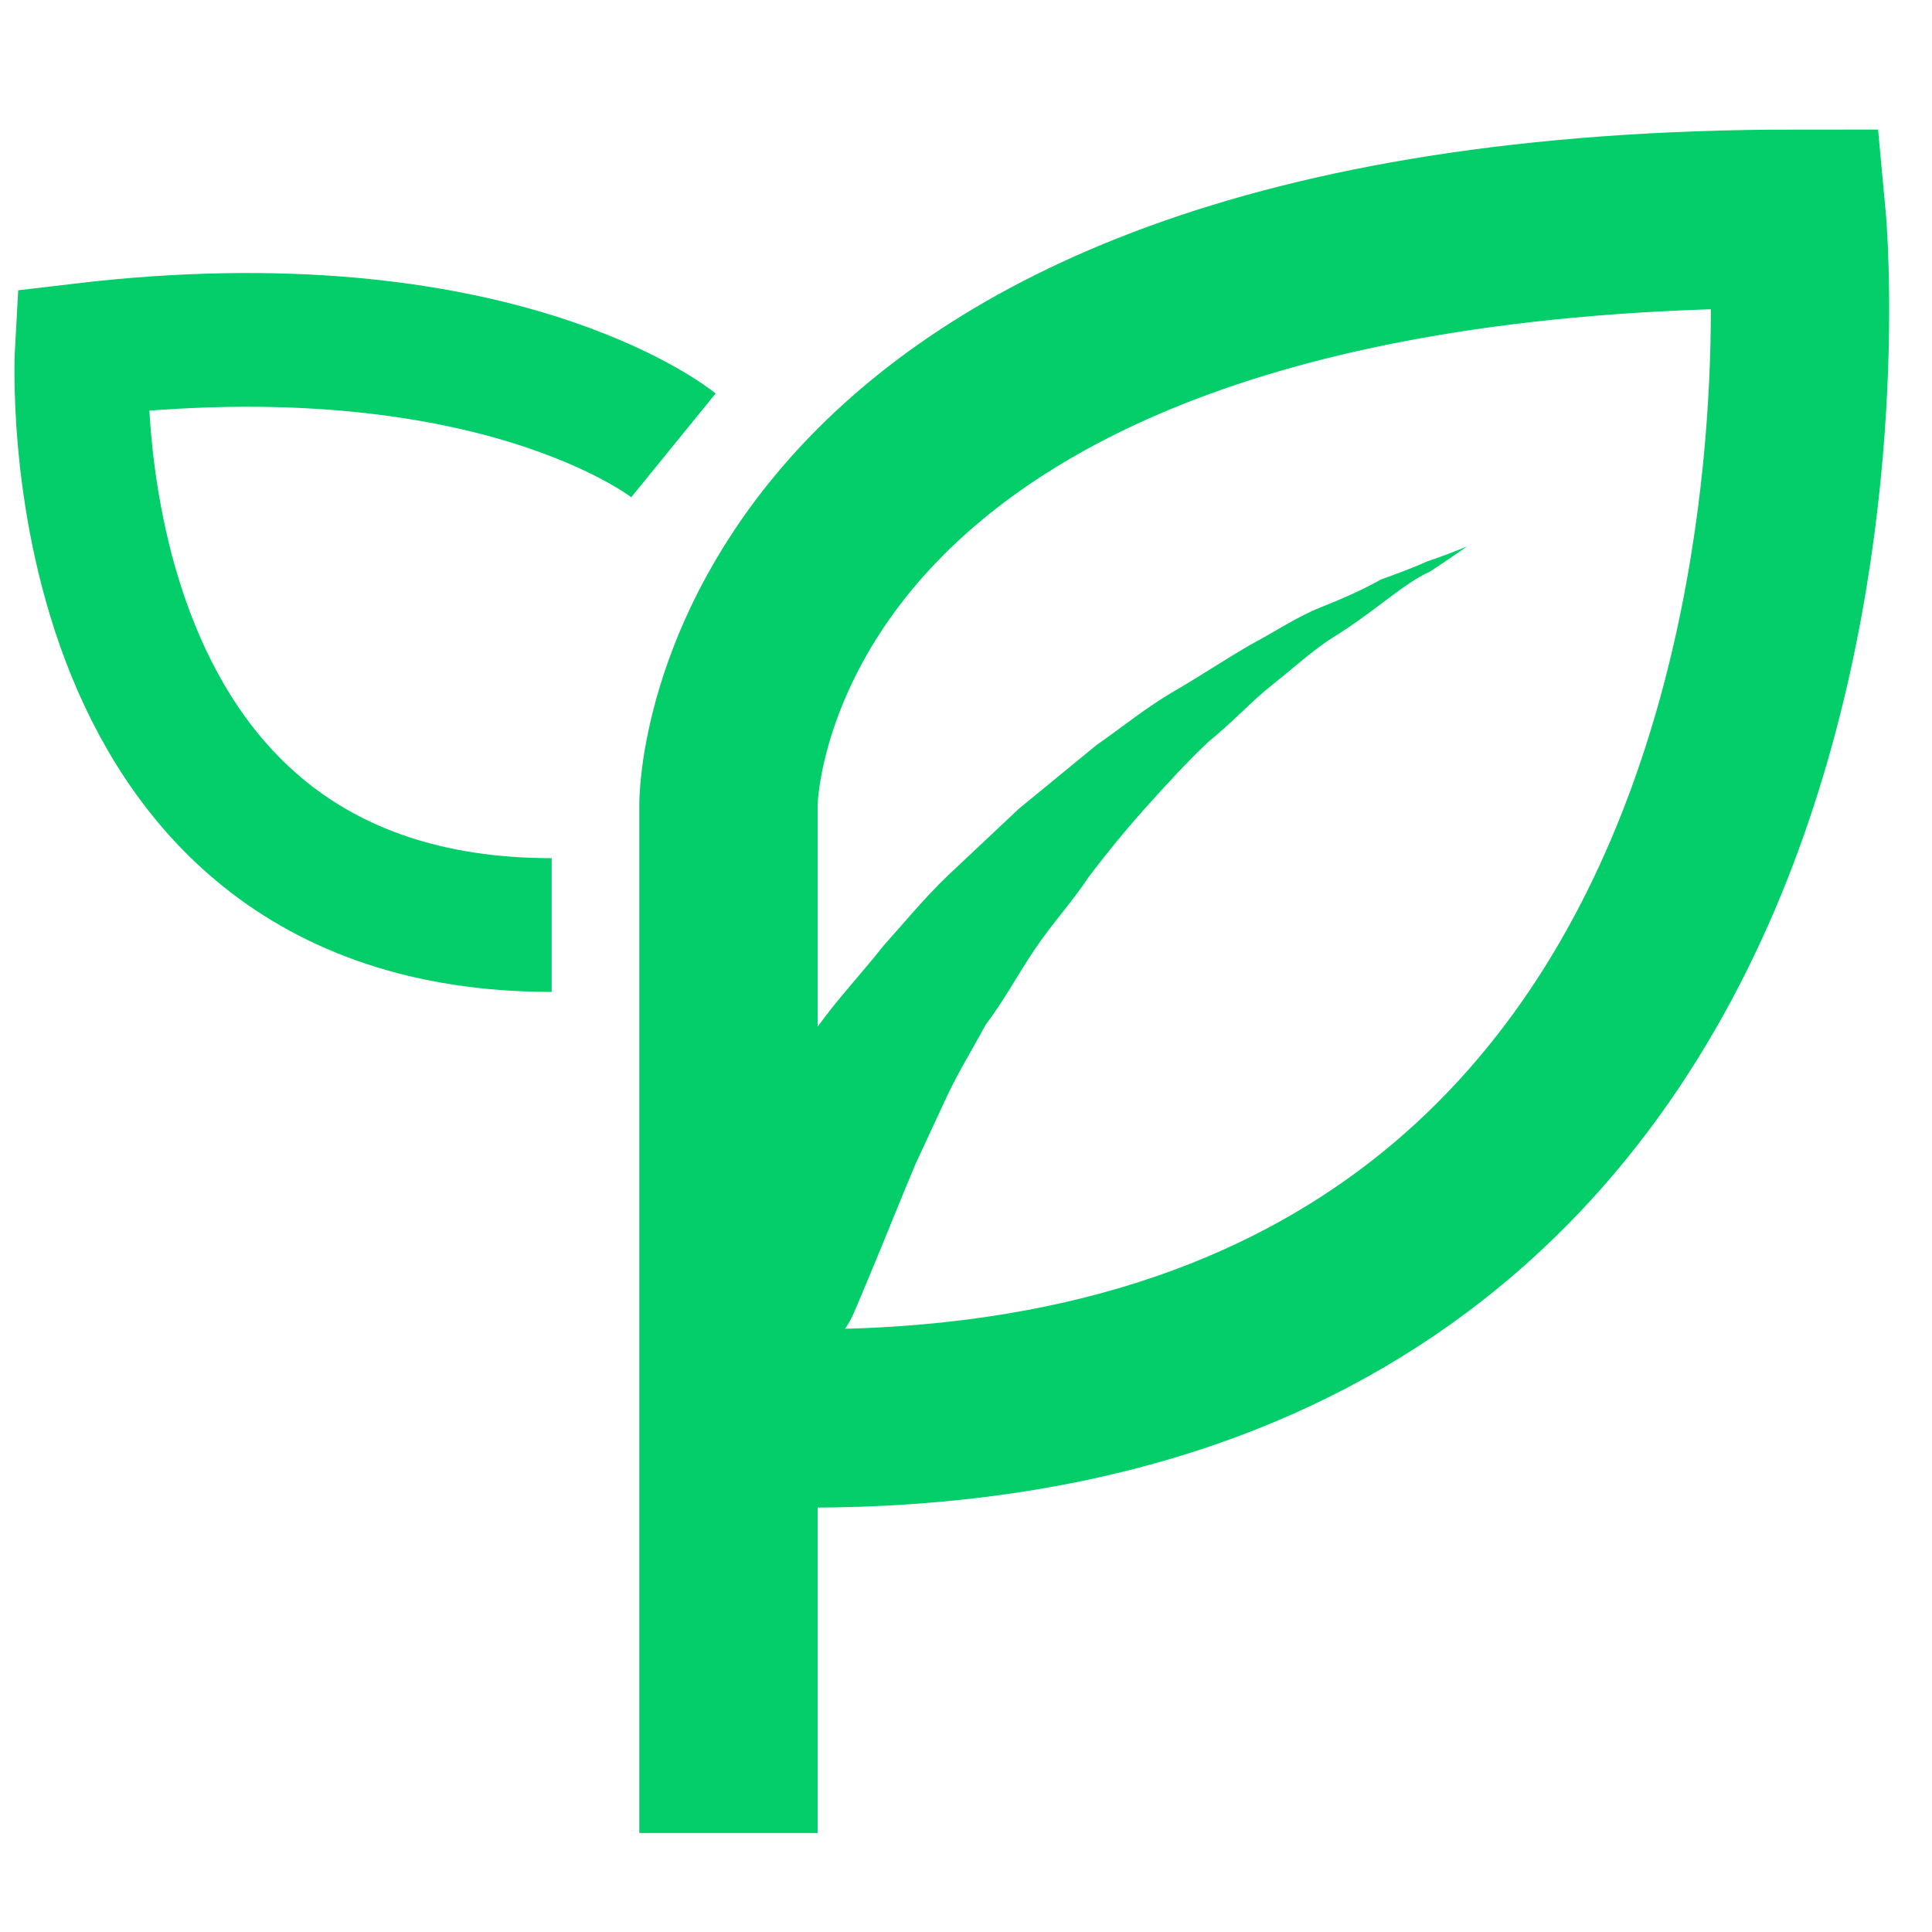
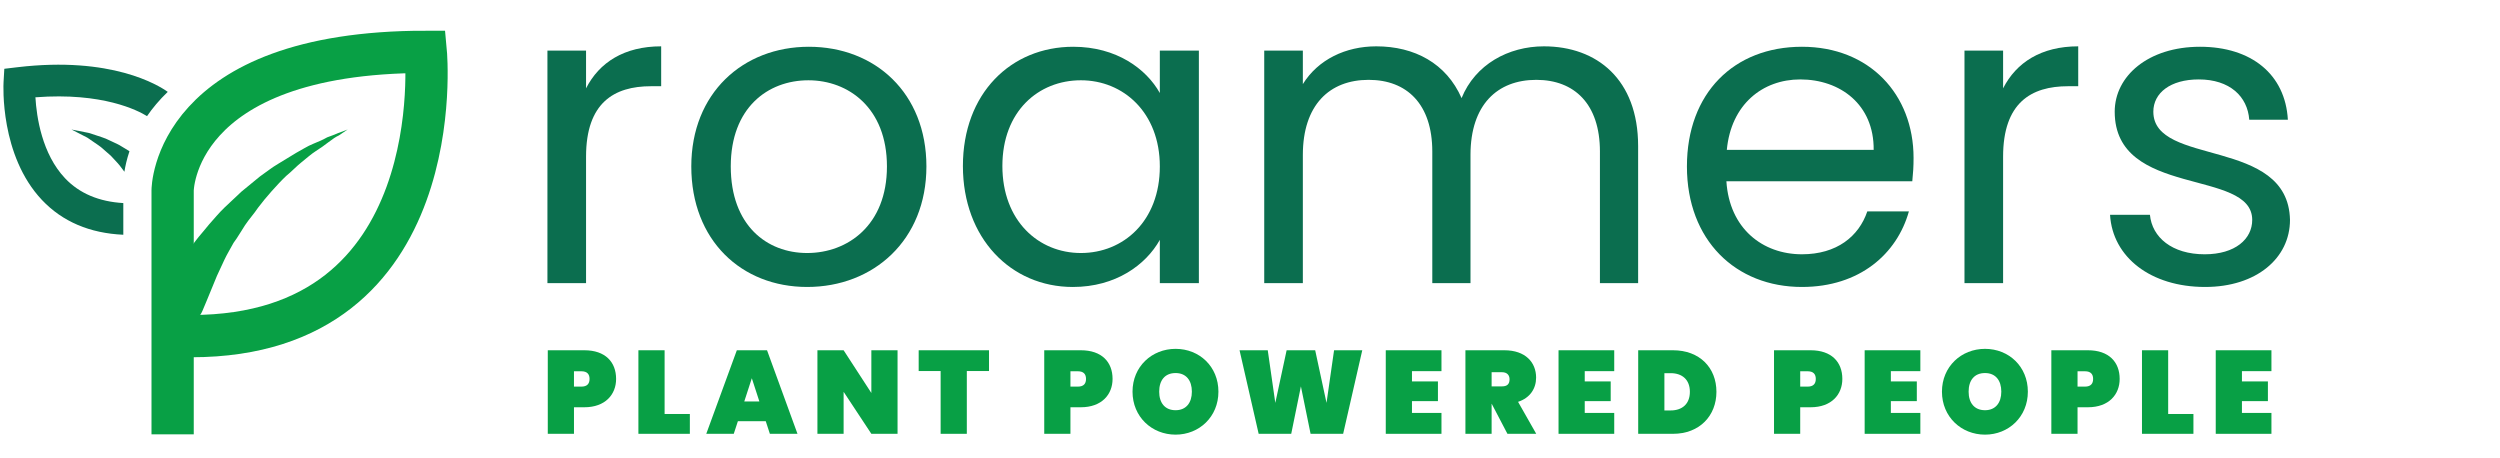
- <svg xmlns="http://www.w3.org/2000/svg" version="1.1" id="Layer_1" x="0px" y="0px" width="65px" height="65px" viewBox="0 0 65 65" enable-background="new 0 0 65 65" xml:space="preserve">
+ <svg xmlns="http://www.w3.org/2000/svg" version="1.1" id="Layer_1" x="0px" y="0px" width="354.949px" height="65px" viewBox="0 0 354.949 65" enable-background="new 0 0 354.949 65" xml:space="preserve">
  <path stroke="#03CE6A" stroke-width="6.653" stroke-miterlimit="10" d="M97.518,139.009" />
-   <path fill="none" stroke="#03CE6A" stroke-width="6" stroke-miterlimit="10" d="M24.509,61.669V27.044c0,0,0-19.685,35.943-19.685  c0,0,3.762,40.364-33.283,40.364" />
+   <path fill="none" stroke="#08A045" stroke-width="6" stroke-miterlimit="10" d="M24.509,61.669V27.044c0,0,0-19.685,35.943-19.685  c0,0,3.762,40.364-33.283,40.364" />
  <g>
-     <path fill="#03CE6A" d="M23.137,40.924c0,0,0.349-0.433,0.816-1.198s1.282-1.951,2.2-3.361c0.463-0.645,1.038-1.407,1.613-2.168   s1.269-1.507,1.954-2.374c0.682-0.758,1.38-1.612,2.17-2.367c0.802-0.755,1.592-1.498,2.394-2.252   c0.91-0.751,1.697-1.387,2.607-2.138c0.906-0.632,1.693-1.279,2.596-1.803s1.686-1.051,2.589-1.575   c0.792-0.419,1.575-0.947,2.364-1.258c0.789-0.312,1.457-0.615,2.018-0.933c0.557-0.199,1.115-0.409,1.565-0.611   c0.896-0.308,1.346-0.51,1.346-0.51s-0.453,0.322-1.249,0.849c-0.45,0.202-0.903,0.524-1.467,0.95s-1.129,0.852-1.813,1.275   c-0.672,0.423-1.363,1.061-2.038,1.592s-1.37,1.289-2.156,1.924c-0.679,0.639-1.373,1.396-2.056,2.155   c-0.682,0.758-1.38,1.612-1.954,2.374c-0.578,0.869-1.272,1.615-1.85,2.485c-0.578,0.869-1.048,1.742-1.622,2.492   c-0.47,0.873-0.937,1.626-1.296,2.394s-0.706,1.525-1.065,2.293c-0.595,1.42-1.075,2.628-1.437,3.492   c-0.362,0.876-0.595,1.42-0.595,1.42c-0.713,1.752-2.616,2.461-4.369,1.748c-1.752-0.713-2.461-2.616-1.748-4.369   C22.896,41.36,22.903,41.145,23.137,40.924L23.137,40.924z" />
+     <path fill="#08A045" d="M23.137,40.924c0,0,0.349-0.433,0.816-1.198s1.282-1.951,2.2-3.361c0.463-0.645,1.038-1.407,1.613-2.168   s1.269-1.507,1.954-2.374c0.682-0.758,1.38-1.612,2.17-2.367c0.802-0.755,1.592-1.498,2.394-2.252   c0.91-0.751,1.697-1.387,2.607-2.138c0.906-0.632,1.693-1.279,2.596-1.803s1.686-1.051,2.589-1.575   c0.792-0.419,1.575-0.947,2.364-1.258c0.789-0.312,1.457-0.615,2.018-0.933c0.557-0.199,1.115-0.409,1.565-0.611   c0.896-0.308,1.346-0.51,1.346-0.51s-0.453,0.322-1.249,0.849c-0.45,0.202-0.903,0.524-1.467,0.95s-1.129,0.852-1.813,1.275   c-0.672,0.423-1.363,1.061-2.038,1.592s-1.37,1.289-2.156,1.924c-0.679,0.639-1.373,1.396-2.056,2.155   c-0.682,0.758-1.38,1.612-1.954,2.374c-0.578,0.869-1.272,1.615-1.85,2.485c-0.578,0.869-1.048,1.742-1.622,2.492   c-0.47,0.873-0.937,1.626-1.296,2.394s-0.706,1.525-1.065,2.293c-0.595,1.42-1.075,2.628-1.437,3.492   c-0.362,0.876-0.595,1.42-0.595,1.42c-0.713,1.752-2.616,2.461-4.369,1.748c-1.752-0.713-2.461-2.616-1.748-4.369   C22.896,41.36,22.903,41.145,23.137,40.924L23.137,40.924z" />
  </g>
  <path fill="none" stroke="#03CE6A" stroke-width="1.106" stroke-miterlimit="10" d="M18.758,38.666" />
-   <path fill="none" stroke="#03CE6A" stroke-width="4.5" stroke-miterlimit="10" d="M18.56,31.122  c-16.917,0-15.809-19.344-15.809-19.344c13.934-1.653,19.907,3.205,19.907,3.205" />
-   <g>
-     <path fill="#03CE6A" d="M99.274,30.641c0,0,0.349-0.433,0.816-1.198c0.467-0.765,1.282-1.951,2.2-3.361   c0.463-0.645,1.038-1.407,1.613-2.168c0.575-0.761,1.269-1.507,1.954-2.374c0.682-0.758,1.38-1.612,2.17-2.367   c0.802-0.755,1.592-1.498,2.394-2.252c0.91-0.751,1.697-1.387,2.607-2.138c0.906-0.632,1.693-1.279,2.596-1.803   s1.686-1.051,2.589-1.575c0.792-0.419,1.575-0.947,2.364-1.258c0.789-0.312,1.457-0.615,2.018-0.933   c0.557-0.199,1.115-0.409,1.565-0.611c0.896-0.308,1.346-0.51,1.346-0.51s-0.453,0.322-1.249,0.849   c-0.45,0.202-0.903,0.524-1.467,0.95s-1.129,0.852-1.813,1.275c-0.672,0.423-1.363,1.061-2.038,1.592s-1.37,1.289-2.156,1.924   c-0.679,0.639-1.373,1.396-2.056,2.155c-0.682,0.758-1.38,1.612-1.954,2.374c-0.578,0.869-1.272,1.615-1.85,2.485   c-0.578,0.869-1.048,1.742-1.622,2.492c-0.47,0.873-0.937,1.626-1.296,2.394s-0.706,1.525-1.065,2.293   c-0.595,1.42-1.075,2.628-1.437,3.492c-0.362,0.876-0.595,1.42-0.595,1.42c-0.713,1.752-2.616,2.461-4.369,1.748   c-1.752-0.713-2.461-2.616-1.748-4.369C99.033,31.077,99.04,30.862,99.274,30.641L99.274,30.641z" />
+   <g enable-background="new    ">
+     <path fill="#0B6E4F" d="M83.207,40.201h-5.483V7.181h5.483v5.362c1.868-3.676,5.423-5.965,10.666-5.965v5.664h-1.446   c-5.242,0-9.219,2.35-9.219,10.002V40.201z" />
+     <path fill="#0B6E4F" d="M114.6,40.743c-9.34,0-16.45-6.628-16.45-17.112c0-10.425,7.352-16.992,16.691-16.992   c9.4,0,16.691,6.567,16.691,16.992C131.533,34.115,124,40.743,114.6,40.743z M114.6,35.923c5.725,0,11.328-3.917,11.328-12.292   c0-8.315-5.483-12.232-11.147-12.232c-5.784,0-11.027,3.917-11.027,12.232C103.754,32.006,108.875,35.923,114.6,35.923z" />
+     <path fill="#0B6E4F" d="M152.38,6.639c6.146,0,10.364,3.133,12.292,6.567V7.181h5.544v33.021h-5.544v-6.146   c-1.988,3.556-6.267,6.688-12.353,6.688c-8.797,0-15.606-6.93-15.606-17.173C136.713,13.267,143.523,6.639,152.38,6.639z    M153.465,11.398c-6.026,0-11.147,4.398-11.147,12.172s5.121,12.353,11.147,12.353c6.025,0,11.207-4.52,11.207-12.292   C164.672,15.978,159.491,11.398,153.465,11.398z" />
+     <path fill="#0B6E4F" d="M227.158,21.521c0-6.749-3.615-10.184-9.038-10.184c-5.544,0-9.34,3.556-9.34,10.666v18.197h-5.423v-18.68   c0-6.749-3.616-10.184-9.039-10.184c-5.544,0-9.34,3.556-9.34,10.666v18.197h-5.483V7.181h5.483v4.76   c2.169-3.495,6.086-5.362,10.425-5.362c5.423,0,9.942,2.41,12.111,7.351c1.929-4.76,6.628-7.351,11.689-7.351   c7.532,0,13.378,4.699,13.378,14.16v19.463h-5.424V21.521z" />
+     <path fill="#0B6E4F" d="M255.839,40.743c-9.4,0-16.33-6.628-16.33-17.112c0-10.425,6.688-16.992,16.33-16.992   c9.581,0,15.848,6.748,15.848,15.787c0,1.205-0.061,2.169-0.181,3.313h-26.393c0.422,6.688,5.121,10.364,10.726,10.364   c4.94,0,8.074-2.53,9.279-6.086h5.905C269.336,36.043,264.033,40.743,255.839,40.743z M245.173,21.28h20.85   c0.06-6.447-4.761-10.003-10.425-10.003C250.234,11.277,245.775,14.833,245.173,21.28z" />
+     <path fill="#0B6E4F" d="M284.399,40.201h-5.483V7.181h5.483v5.362c1.868-3.676,5.423-5.965,10.666-5.965v5.664h-1.446   c-5.242,0-9.22,2.35-9.22,10.002V40.201z" />
+     <path fill="#0B6E4F" d="M313.081,40.743c-7.713,0-13.137-4.218-13.498-10.243h5.664c0.302,3.193,3.134,5.604,7.773,5.604   c4.338,0,6.749-2.169,6.749-4.881c0-7.352-19.523-3.073-19.523-15.365c0-5.062,4.76-9.219,12.111-9.219   c7.291,0,12.111,3.916,12.474,10.363h-5.483c-0.241-3.313-2.772-5.725-7.171-5.725c-4.037,0-6.447,1.929-6.447,4.58   c0,7.833,19.161,3.555,19.402,15.365C325.132,36.646,320.372,40.743,313.081,40.743z" />
+   </g>
+   <g enable-background="new    ">
+     <path fill="#08A045" d="M82.967,57.823h-1.474v3.77h-3.719V49.73h5.193c2.982,0,4.507,1.676,4.507,4.071   C87.474,55.997,85.949,57.823,82.967,57.823z M82.548,54.892c0.837,0,1.156-0.437,1.156-1.09s-0.318-1.089-1.156-1.089h-1.056   v2.179H82.548z" />
+     <path fill="#08A045" d="M94.36,49.73v9.048h3.585v2.814h-7.305V49.73H94.36z" />
+     <path fill="#08A045" d="M108.72,59.8h-3.954l-0.586,1.793h-3.904l4.339-11.862h4.289l4.323,11.862h-3.921L108.72,59.8z    M106.743,53.701l-1.072,3.301h2.145L106.743,53.701z" />
+     <path fill="#08A045" d="M127.434,49.73v11.862h-3.72l-3.938-5.965v5.965h-3.719V49.73h3.719l3.938,6.065V49.73H127.434z" />
+     <path fill="#08A045" d="M130.434,49.73h9.985v2.949h-3.15v8.913h-3.719V52.68h-3.116V49.73z" />
+     <path fill="#08A045" d="M153.455,57.823h-1.475v3.77h-3.719V49.73h5.193c2.982,0,4.507,1.676,4.507,4.071   C157.962,55.997,156.437,57.823,153.455,57.823z M153.036,54.892c0.838,0,1.156-0.437,1.156-1.09s-0.318-1.089-1.156-1.089h-1.056   v2.179H153.036z" />
+     <path fill="#08A045" d="M166.91,61.71c-3.368,0-6.115-2.529-6.115-6.099c0-3.568,2.747-6.081,6.115-6.081   c3.384,0,6.081,2.513,6.081,6.081C172.991,59.181,170.261,61.71,166.91,61.71z M166.91,58.242c1.491,0,2.312-1.056,2.312-2.631   c0-1.608-0.82-2.646-2.312-2.646c-1.525,0-2.329,1.038-2.329,2.646C164.581,57.187,165.385,58.242,166.91,58.242z" />
+     <path fill="#08A045" d="M175.991,49.73h4.004l1.072,7.473l1.608-7.473h4.055l1.608,7.473l1.072-7.473h4.004l-2.714,11.862h-4.624   l-1.374-6.735l-1.374,6.735h-4.624L175.991,49.73z" />
+     <path fill="#08A045" d="M204.659,52.696h-4.188v1.458h3.686v2.798h-3.686v1.675h4.188v2.966h-7.908V49.73h7.908V52.696z" />
+     <path fill="#08A045" d="M213.589,49.73c2.982,0,4.507,1.709,4.507,3.888c0,1.558-0.871,2.881-2.562,3.435l2.58,4.54h-4.089   l-2.228-4.256h-0.018v4.256h-3.719V49.73H213.589z M213.254,52.847h-1.475v2.011h1.475c0.704,0,1.072-0.302,1.072-1.005   C214.326,53.249,213.958,52.847,213.254,52.847z" />
+     <path fill="#08A045" d="M229.188,52.696H225v1.458h3.686v2.798H225v1.675h4.188v2.966h-7.908V49.73h7.908V52.696z" />
+     <path fill="#08A045" d="M243.698,55.628c0,3.385-2.379,5.965-6.165,5.965h-4.942V49.73h4.942   C241.319,49.73,243.698,52.21,243.698,55.628z M237.198,58.275c1.642,0,2.73-0.922,2.73-2.647s-1.089-2.646-2.73-2.646h-0.888   v5.294H237.198z" />
+     <path fill="#08A045" d="M257.068,57.823h-1.475v3.77h-3.719V49.73h5.193c2.982,0,4.507,1.676,4.507,4.071   C261.575,55.997,260.051,57.823,257.068,57.823z M256.649,54.892c0.838,0,1.156-0.437,1.156-1.09s-0.318-1.089-1.156-1.089h-1.056   v2.179H256.649z" />
+     <path fill="#08A045" d="M272.651,52.696h-4.188v1.458h3.686v2.798h-3.686v1.675h4.188v2.966h-7.908V49.73h7.908V52.696z" />
+     <path fill="#08A045" d="M281.833,61.71c-3.368,0-6.115-2.529-6.115-6.099c0-3.568,2.747-6.081,6.115-6.081   c3.384,0,6.081,2.513,6.081,6.081C287.914,59.181,285.183,61.71,281.833,61.71z M281.833,58.242c1.491,0,2.312-1.056,2.312-2.631   c0-1.608-0.82-2.646-2.312-2.646c-1.524,0-2.329,1.038-2.329,2.646C279.504,57.187,280.308,58.242,281.833,58.242z" />
+     <path fill="#08A045" d="M296.443,57.823h-1.475v3.77h-3.719V49.73h5.193c2.982,0,4.507,1.676,4.507,4.071   C300.95,55.997,299.426,57.823,296.443,57.823z M296.024,54.892c0.838,0,1.156-0.437,1.156-1.09s-0.318-1.089-1.156-1.089h-1.056   v2.179H296.024z" />
+     <path fill="#08A045" d="M307.836,49.73v9.048h3.586v2.814h-7.305V49.73H307.836z" />
+     <path fill="#08A045" d="M322.498,52.696h-4.189v1.458h3.687v2.798h-3.687v1.675h4.189v2.966h-7.908V49.73h7.908V52.696z" />
  </g>
  <g>
-     <path fill="#03CE6A" d="M122.432,45.69c0,0,0.349-0.433,0.816-1.198c0.467-0.765,1.282-1.951,2.2-3.361   c0.463-0.645,1.038-1.407,1.613-2.168c0.575-0.761,1.269-1.507,1.954-2.374c0.682-0.758,1.38-1.612,2.17-2.367   c0.802-0.755,1.592-1.498,2.394-2.252c0.91-0.751,1.697-1.387,2.607-2.138c0.906-0.632,1.693-1.279,2.596-1.803   s1.686-1.051,2.589-1.575c0.792-0.419,1.575-0.947,2.364-1.258c0.789-0.312,1.457-0.615,2.018-0.933   c0.557-0.199,1.115-0.409,1.565-0.611c0.896-0.308,1.346-0.51,1.346-0.51s-0.453,0.322-1.249,0.849   c-0.45,0.202-0.903,0.524-1.467,0.95s-1.129,0.852-1.813,1.275c-0.672,0.423-1.363,1.061-2.038,1.592s-1.37,1.289-2.156,1.924   c-0.679,0.639-1.373,1.396-2.056,2.155c-0.682,0.758-1.38,1.612-1.954,2.374c-0.578,0.869-1.272,1.615-1.85,2.485   c-0.578,0.869-1.048,1.742-1.622,2.492c-0.47,0.873-0.937,1.626-1.296,2.394c-0.359,0.768-0.706,1.525-1.065,2.293   c-0.595,1.42-1.075,2.628-1.437,3.492c-0.362,0.876-0.595,1.42-0.595,1.42c-0.713,1.752-2.616,2.461-4.369,1.748   c-1.752-0.713-2.461-2.616-1.748-4.369C122.191,46.126,122.198,45.911,122.432,45.69L122.432,45.69z" />
-   </g>
-   <g>
-     <path fill="#03CE6A" d="M87.026-0.402c0,0,0.349-0.433,0.816-1.198c0.467-0.765,1.282-1.951,2.2-3.361   c0.463-0.645,1.038-1.407,1.613-2.168c0.575-0.761,1.269-1.507,1.954-2.374c0.682-0.758,1.38-1.612,2.17-2.367   c0.802-0.755,1.592-1.498,2.394-2.252c0.91-0.751,1.697-1.387,2.607-2.138c0.906-0.632,1.693-1.279,2.596-1.803   s1.686-1.051,2.589-1.575c0.792-0.419,1.575-0.947,2.364-1.258c0.789-0.312,1.457-0.615,2.018-0.933   c0.557-0.199,1.115-0.409,1.565-0.611c0.896-0.308,1.346-0.51,1.346-0.51s-0.453,0.322-1.249,0.849   c-0.45,0.202-0.903,0.524-1.467,0.95s-1.129,0.852-1.813,1.275c-0.672,0.423-1.363,1.061-2.038,1.592s-1.37,1.289-2.156,1.924   c-0.679,0.639-1.373,1.396-2.056,2.155c-0.682,0.758-1.38,1.612-1.954,2.374c-0.578,0.869-1.272,1.615-1.85,2.485   c-0.578,0.869-1.048,1.742-1.622,2.492c-0.47,0.873-0.937,1.626-1.296,2.394s-0.706,1.525-1.065,2.293   c-0.595,1.42-1.075,2.628-1.437,3.492c-0.362,0.876-0.595,1.42-0.595,1.42c-0.713,1.752-2.616,2.461-4.369,1.748   c-1.752-0.713-2.461-2.616-1.748-4.369C86.785,0.034,86.792-0.181,87.026-0.402L87.026-0.402z" />
+     <path fill="none" d="M5.029,13.815c0.164,2.792,0.926,8.033,4.216,11.504c2.031,2.143,4.812,3.314,8.264,3.512v-2.787   c0-0.138,0.013-0.743,0.156-1.659c-0.12-0.167-0.254-0.333-0.389-0.518c-0.19-0.236-0.368-0.513-0.606-0.747   c-0.23-0.248-0.467-0.504-0.708-0.764c-0.233-0.277-0.521-0.494-0.792-0.739c-0.277-0.242-0.555-0.485-0.828-0.724   c-0.284-0.227-0.588-0.412-0.872-0.615c-0.29-0.199-0.57-0.391-0.835-0.573c-0.26-0.2-0.544-0.308-0.791-0.446   c-1.018-0.522-1.696-0.87-1.696-0.87s0.755,0.149,1.887,0.372c0.283,0.066,0.608,0.097,0.918,0.219   c0.319,0.106,0.656,0.218,1.004,0.334c0.347,0.122,0.721,0.228,1.081,0.378c0.355,0.166,0.715,0.334,1.075,0.503   c0.359,0.176,0.739,0.327,1.069,0.546c0.342,0.206,0.678,0.41,1.003,0.606c0.071,0.04,0.133,0.087,0.199,0.131   c0.496-1.483,1.271-3.203,2.493-4.987C19.571,15.681,14.57,13.084,5.029,13.815z" />
+     <path fill="#0B6E4F" d="M9.245,25.319c-3.29-3.471-4.052-8.712-4.216-11.504c9.541-0.732,14.542,1.865,15.847,2.674   c0.781-1.141,1.753-2.305,2.939-3.447C22.48,12.09,15.823,7.961,2.486,9.543L0.613,9.766l-0.108,1.883   c-0.024,0.422-0.524,10.415,5.453,16.745c2.906,3.077,6.796,4.722,11.55,4.936v-4.498C14.057,28.633,11.276,27.462,9.245,25.319z" />
+     <path fill="#0B6E4F" d="M17.18,20.74c-0.329-0.219-0.71-0.37-1.069-0.546c-0.36-0.168-0.72-0.337-1.075-0.503   c-0.36-0.15-0.734-0.255-1.081-0.378c-0.348-0.116-0.684-0.228-1.004-0.334c-0.31-0.122-0.635-0.153-0.918-0.219   c-1.132-0.223-1.887-0.372-1.887-0.372s0.678,0.348,1.696,0.87c0.247,0.138,0.531,0.245,0.791,0.446   c0.266,0.182,0.546,0.374,0.835,0.573c0.284,0.202,0.588,0.388,0.872,0.615c0.273,0.239,0.55,0.481,0.828,0.724   c0.271,0.245,0.559,0.462,0.792,0.739c0.241,0.26,0.478,0.516,0.708,0.764c0.238,0.235,0.417,0.511,0.606,0.747   c0.135,0.185,0.27,0.351,0.389,0.518c0.12-0.771,0.337-1.766,0.718-2.908c-0.067-0.043-0.128-0.091-0.199-0.131   C17.858,21.15,17.522,20.946,17.18,20.74z" />
  </g>
</svg>
